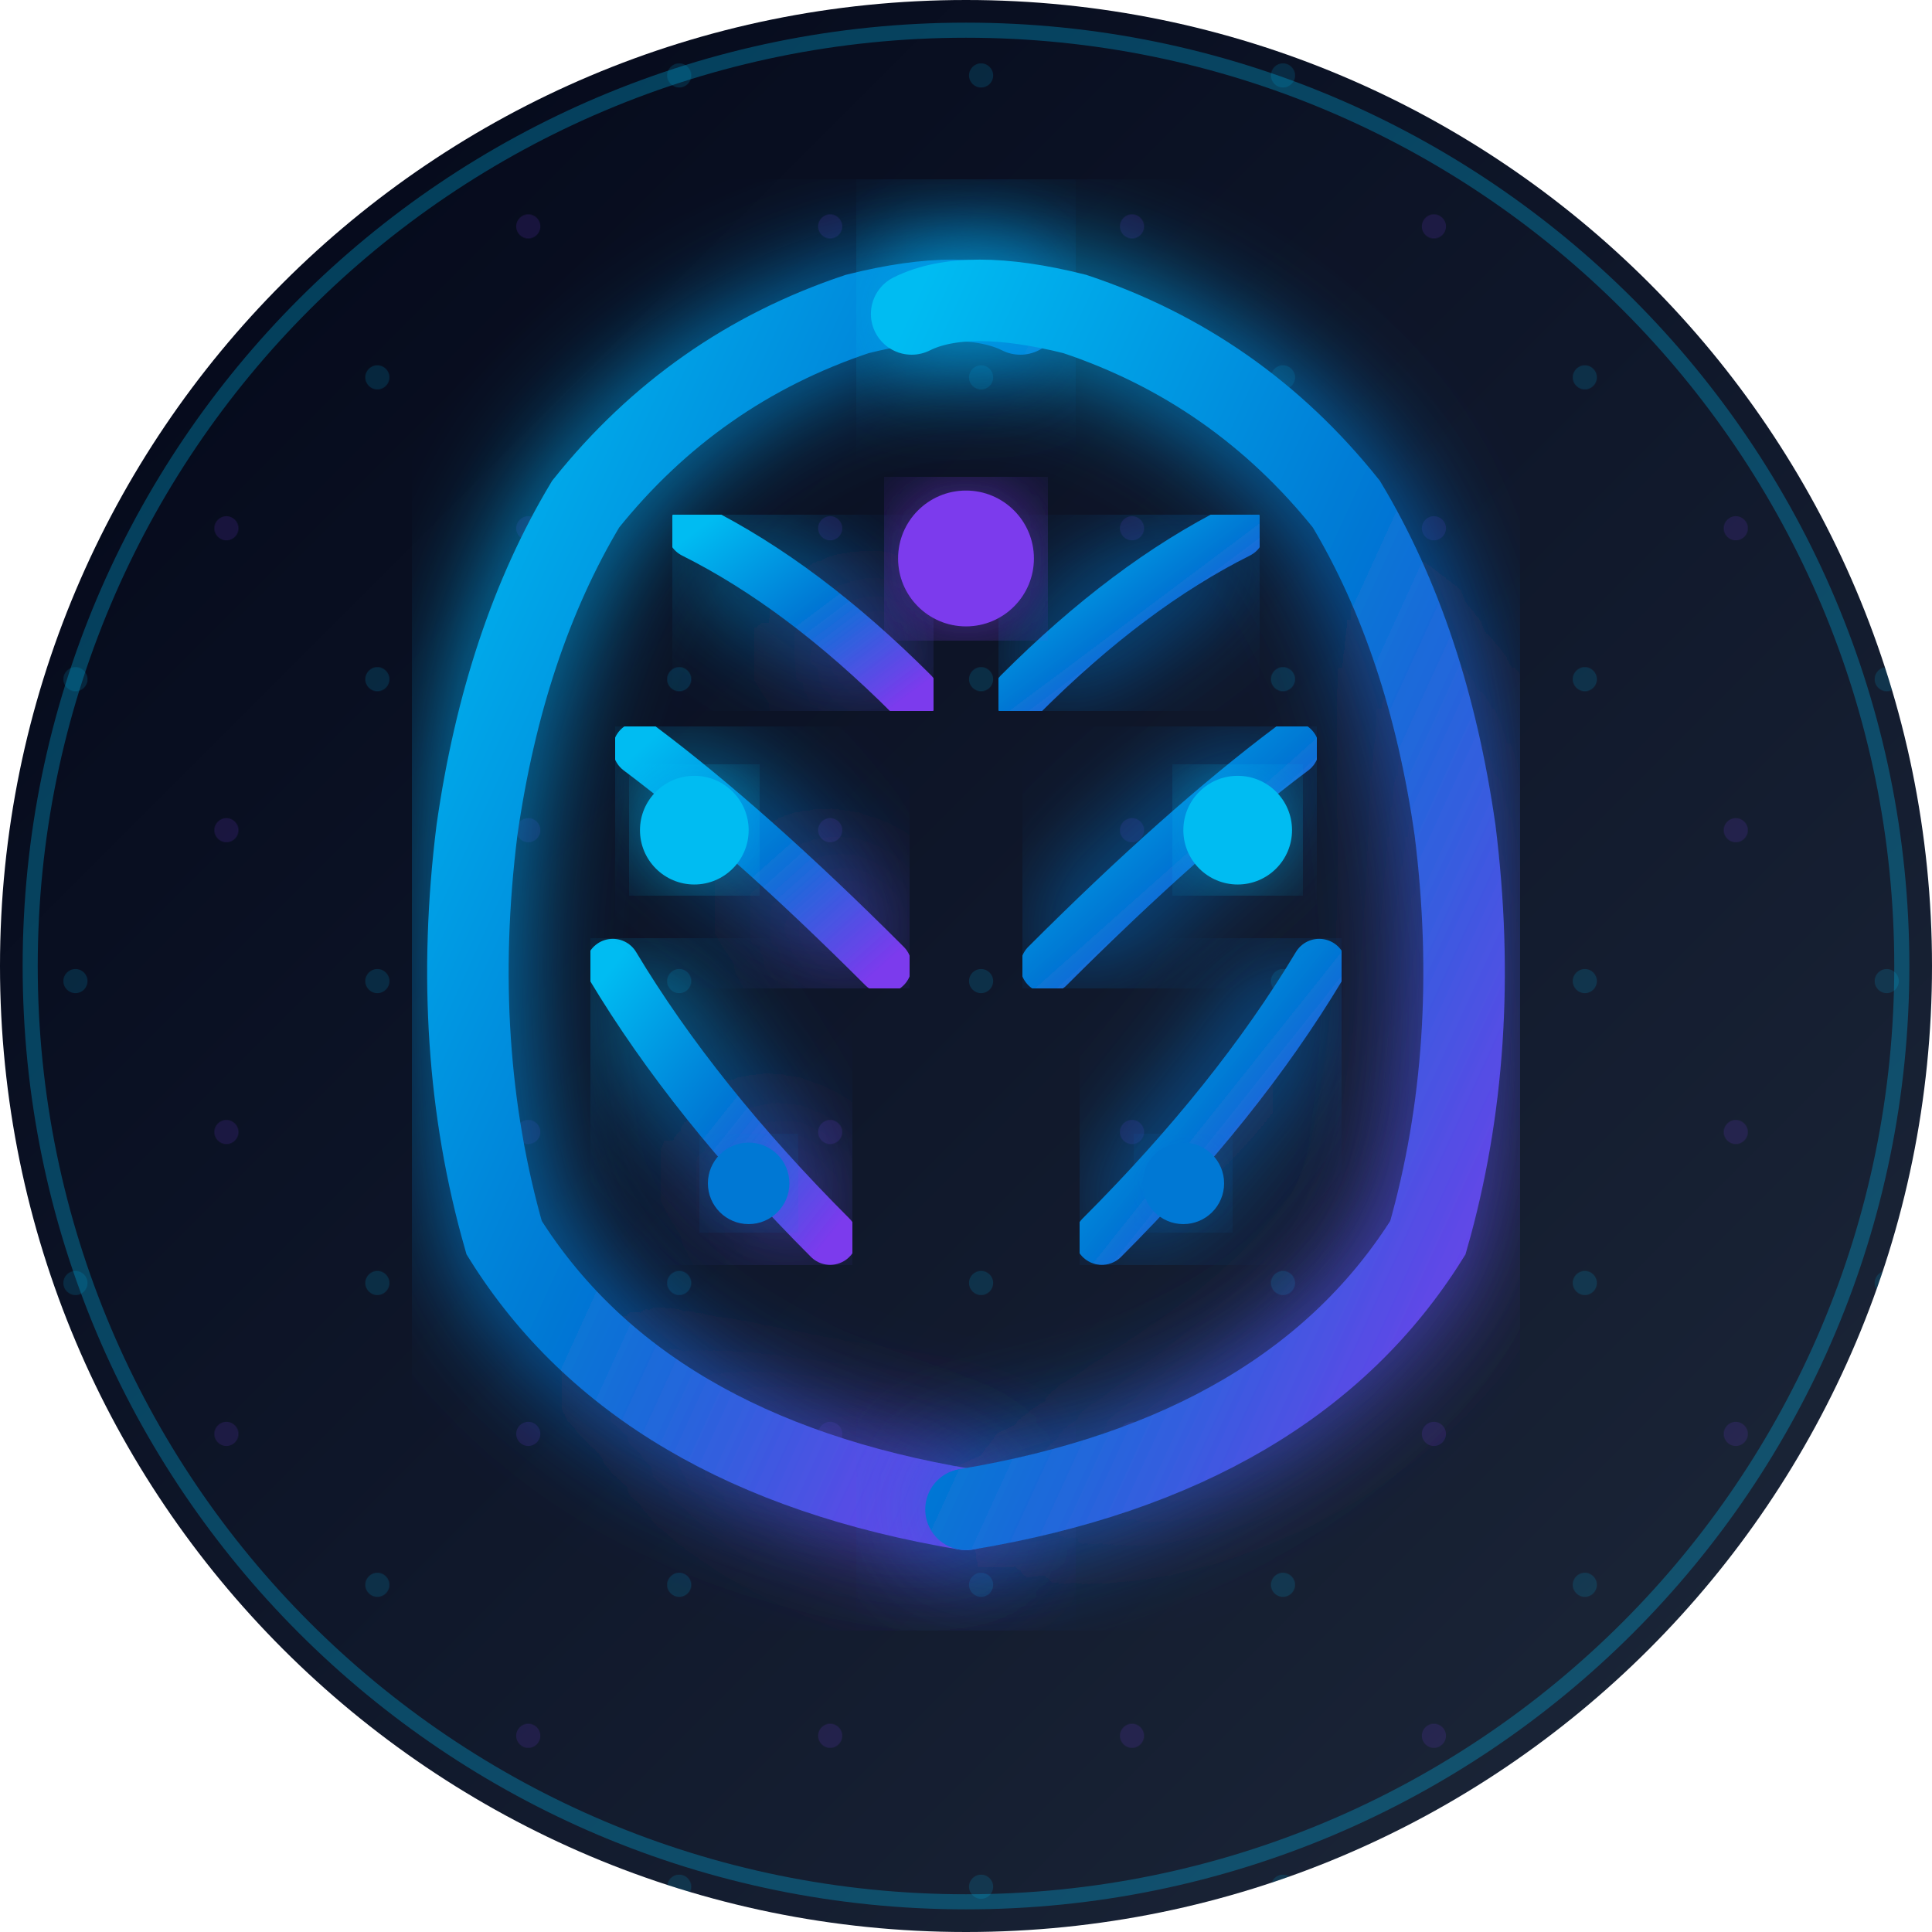
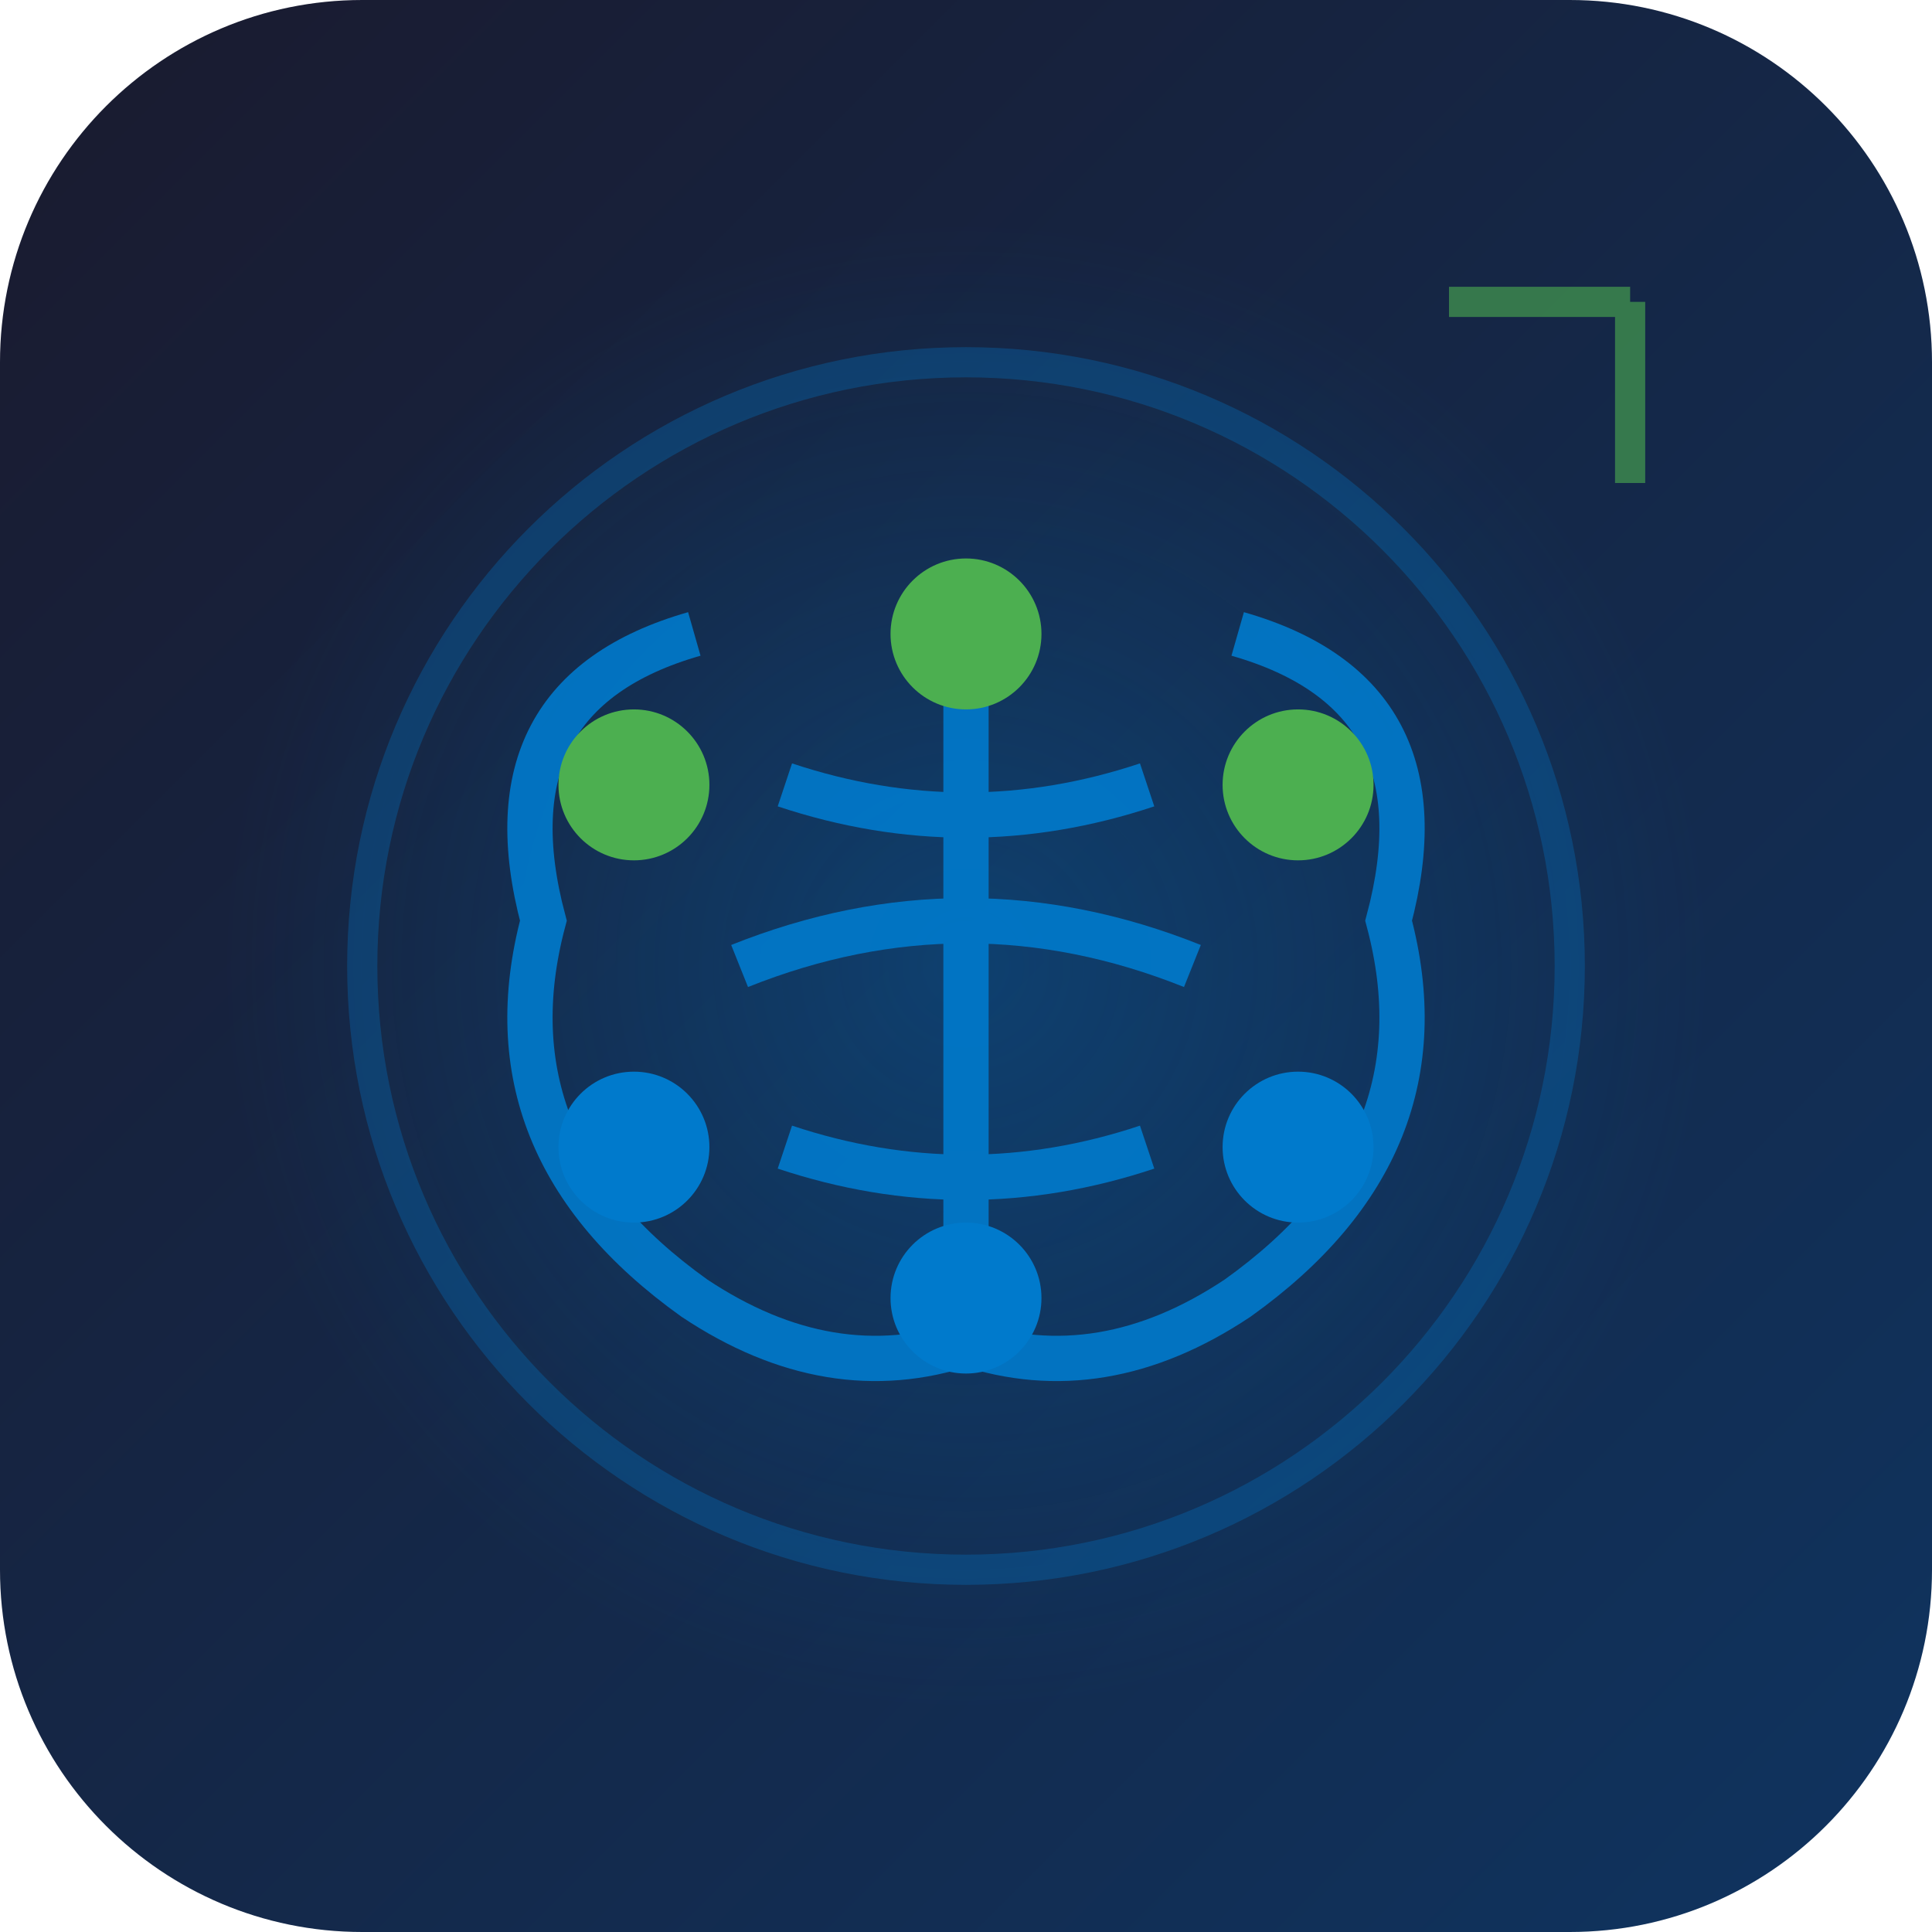
- <svg xmlns="http://www.w3.org/2000/svg" viewBox="0 0 128 128">
+ <svg xmlns="http://www.w3.org/2000/svg" viewBox="0 0 128 128" width="128" height="128">
  <defs>
-     <linearGradient id="bgGrad" x1="0%" y1="0%" x2="100%" y2="100%">
-       <stop offset="0%" stop-color="#020617" />
-       <stop offset="50%" stop-color="#0f172a" />
-       <stop offset="100%" stop-color="#1e293b" />
+     <linearGradient id="iconBg" x1="0%" y1="0%" x2="100%" y2="100%">
+       <stop offset="0%" style="stop-color:#1a1a2e" />
+       <stop offset="100%" style="stop-color:#0f3460" />
    </linearGradient>
-     <linearGradient id="brainGrad" x1="0%" y1="0%" x2="100%" y2="100%">
-       <stop offset="0%" stop-color="#00bcf2" />
-       <stop offset="50%" stop-color="#0078d4" />
-       <stop offset="100%" stop-color="#7c3aed" />
-     </linearGradient>
-     <filter id="iconGlow">
-       <feGaussianBlur stdDeviation="2" result="coloredBlur" />
-       <feMerge>
-         <feMergeNode in="coloredBlur" />
-         <feMergeNode in="SourceGraphic" />
-       </feMerge>
-     </filter>
-     <pattern id="iconPattern" x="0" y="0" width="20" height="20" patternUnits="userSpaceOnUse">
-       <circle cx="5" cy="5" r="0.8" fill="#00bcf2" opacity="0.15" />
-       <circle cx="15" cy="15" r="0.8" fill="#7c3aed" opacity="0.15" />
-     </pattern>
+     <radialGradient id="iconGlow" cx="50%" cy="50%" r="50%">
+       <stop offset="0%" style="stop-color:#007ACC;stop-opacity:0.3" />
+       <stop offset="100%" style="stop-color:#007ACC;stop-opacity:0" />
+     </radialGradient>
  </defs>
-   <circle cx="64" cy="64" r="64" fill="url(#bgGrad)" />
-   <circle cx="64" cy="64" r="64" fill="url(#iconPattern)" />
-   <g transform="translate(64, 64) scale(1.8)">
-     <path d="M 0,20               Q -12,18 -17,10               Q -19,3 -18,-5              Q -17,-12 -14,-17              Q -10,-22 -4,-24              Q 0,-25 2,-24" fill="none" stroke="url(#brainGrad)" stroke-width="3" stroke-linecap="round" filter="url(#iconGlow)" />
-     <path d="M 0,20               Q 12,18 17,10               Q 19,3 18,-5              Q 17,-12 14,-17              Q 10,-22 4,-24              Q 0,-25 -2,-24" fill="none" stroke="url(#brainGrad)" stroke-width="3" stroke-linecap="round" filter="url(#iconGlow)" />
-     <path d="M -5,10 Q -10,5 -13,0" fill="none" stroke="url(#brainGrad)" stroke-width="2" stroke-linecap="round" filter="url(#iconGlow)" />
-     <path d="M -3,0 Q -8,-5 -12,-8" fill="none" stroke="url(#brainGrad)" stroke-width="2" stroke-linecap="round" filter="url(#iconGlow)" />
-     <path d="M -2,-10 Q -6,-14 -10,-16" fill="none" stroke="url(#brainGrad)" stroke-width="2" stroke-linecap="round" filter="url(#iconGlow)" />
-     <path d="M 5,10 Q 10,5 13,0" fill="none" stroke="url(#brainGrad)" stroke-width="2" stroke-linecap="round" filter="url(#iconGlow)" />
-     <path d="M 3,0 Q 8,-5 12,-8" fill="none" stroke="url(#brainGrad)" stroke-width="2" stroke-linecap="round" filter="url(#iconGlow)" />
-     <path d="M 2,-10 Q 6,-14 10,-16" fill="none" stroke="url(#brainGrad)" stroke-width="2" stroke-linecap="round" filter="url(#iconGlow)" />
-     <path d="M 0,-20 L 0,15" fill="none" stroke="url(#brainGrad)" stroke-width="1.5" stroke-dasharray="2,3" opacity="0.6" filter="url(#iconGlow)" />
-     <circle cx="-10" cy="-5" r="2" fill="#00bcf2" filter="url(#iconGlow)" />
-     <circle cx="10" cy="-5" r="2" fill="#00bcf2" filter="url(#iconGlow)" />
-     <circle cx="0" cy="-15" r="2.5" fill="#7c3aed" filter="url(#iconGlow)" />
-     <circle cx="-8" cy="8" r="1.5" fill="#0078d4" filter="url(#iconGlow)" />
-     <circle cx="8" cy="8" r="1.5" fill="#0078d4" filter="url(#iconGlow)" />
+   <rect width="128" height="128" rx="24" fill="url(#iconBg)" />
+   <circle cx="64" cy="64" r="50" fill="url(#iconGlow)" />
+   <circle cx="64" cy="64" r="40" fill="none" stroke="#007ACC" stroke-width="2" opacity="0.3" />
+   <g transform="translate(64, 64)" fill="none" stroke="#007ACC" stroke-width="3" opacity="0.9">
+     <path d="M-18,-22 Q-32,-18 -28,-3 Q-32,12 -18,22 Q-9,28 0,25" />
+     <path d="M18,-22 Q32,-18 28,-3 Q32,12 18,22 Q9,28 0,25" />
+     <path d="M0,-25 Q0,-12 0,0 Q0,12 0,25" />
+     <path d="M-15,0 Q0,-6 15,0" />
+     <path d="M-12,-12 Q0,-8 12,-12" />
+     <path d="M-12,12 Q0,16 12,12" />
  </g>
-   <circle cx="64" cy="64" r="62" fill="none" stroke="#00bcf2" stroke-width="1" opacity="0.3" />
+   <circle cx="42" cy="52" r="5" fill="#4CAF50" />
+   <circle cx="86" cy="52" r="5" fill="#4CAF50" />
+   <circle cx="42" cy="76" r="5" fill="#007ACC" />
+   <circle cx="86" cy="76" r="5" fill="#007ACC" />
+   <circle cx="64" cy="42" r="5" fill="#4CAF50" />
+   <circle cx="64" cy="86" r="5" fill="#007ACC" />
+   <path d="M108,20 L108,32 M108,20 L96,20" stroke="#4CAF50" stroke-width="2" opacity="0.6" fill="none" />
</svg>
